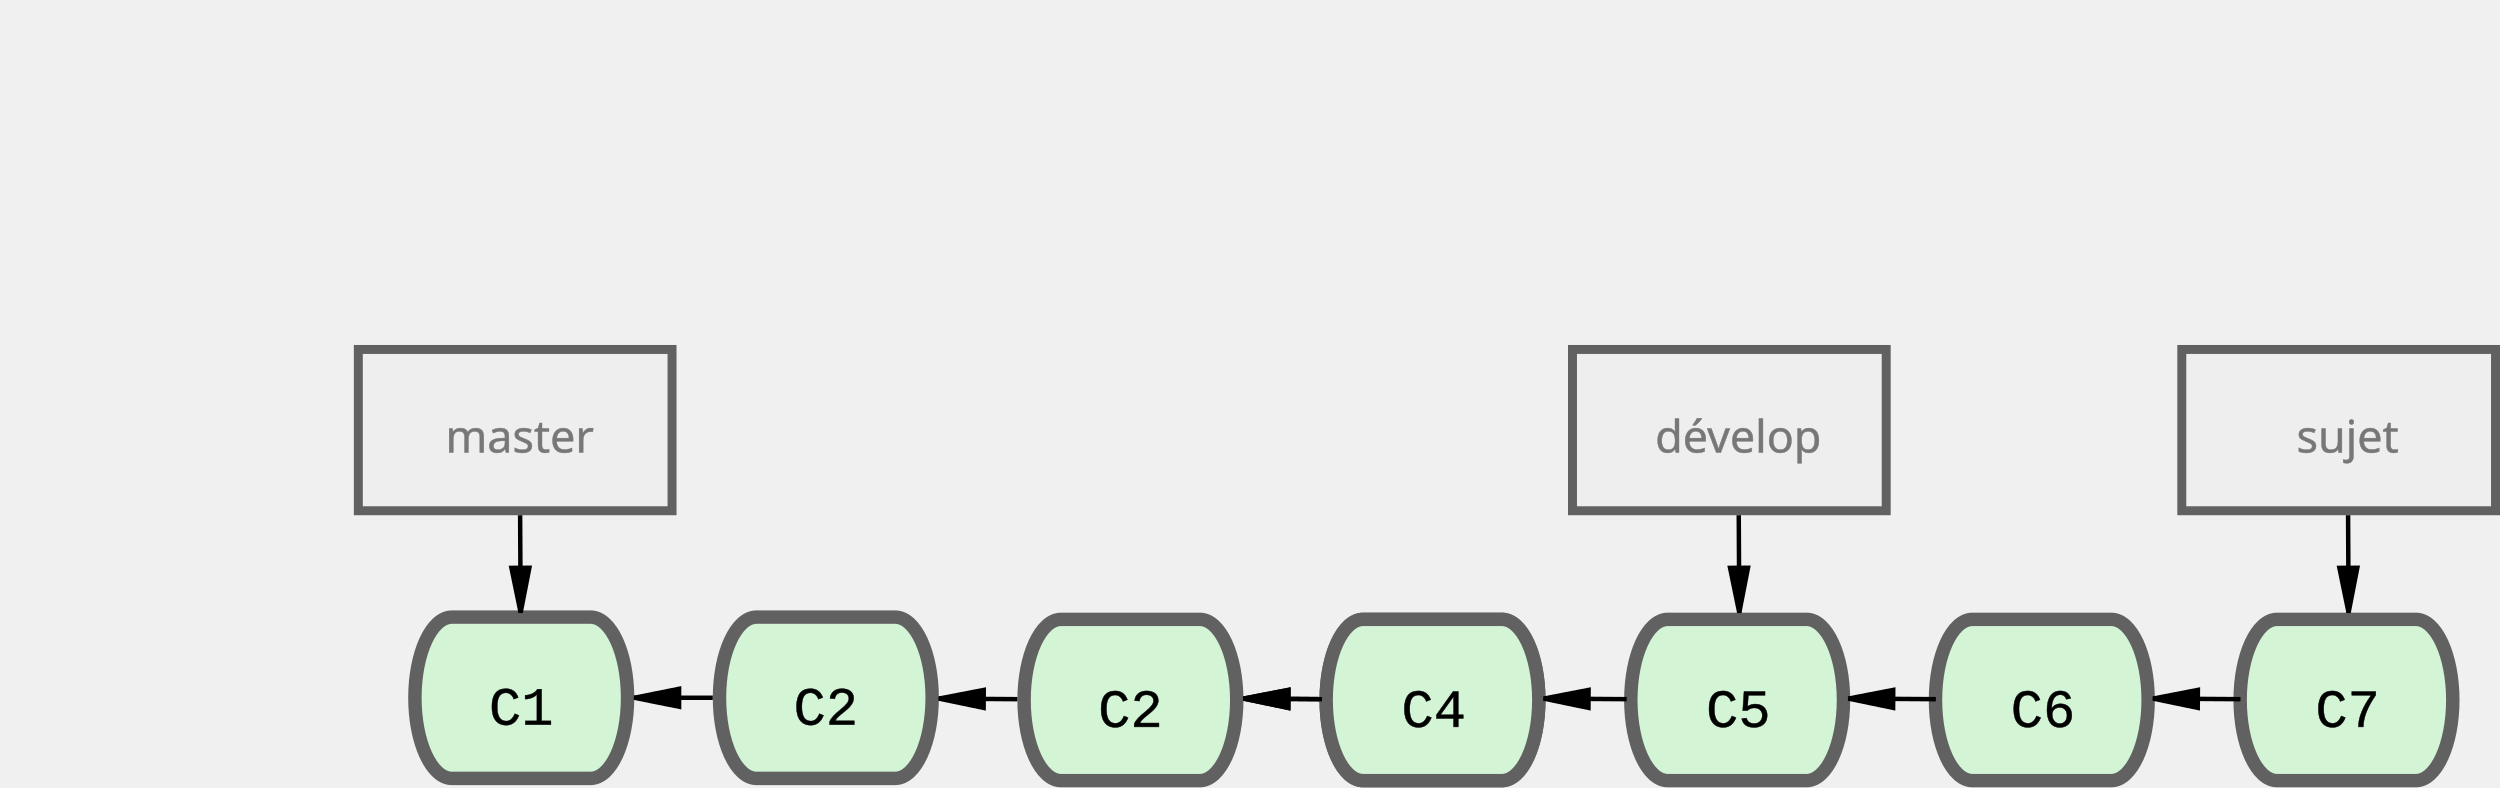
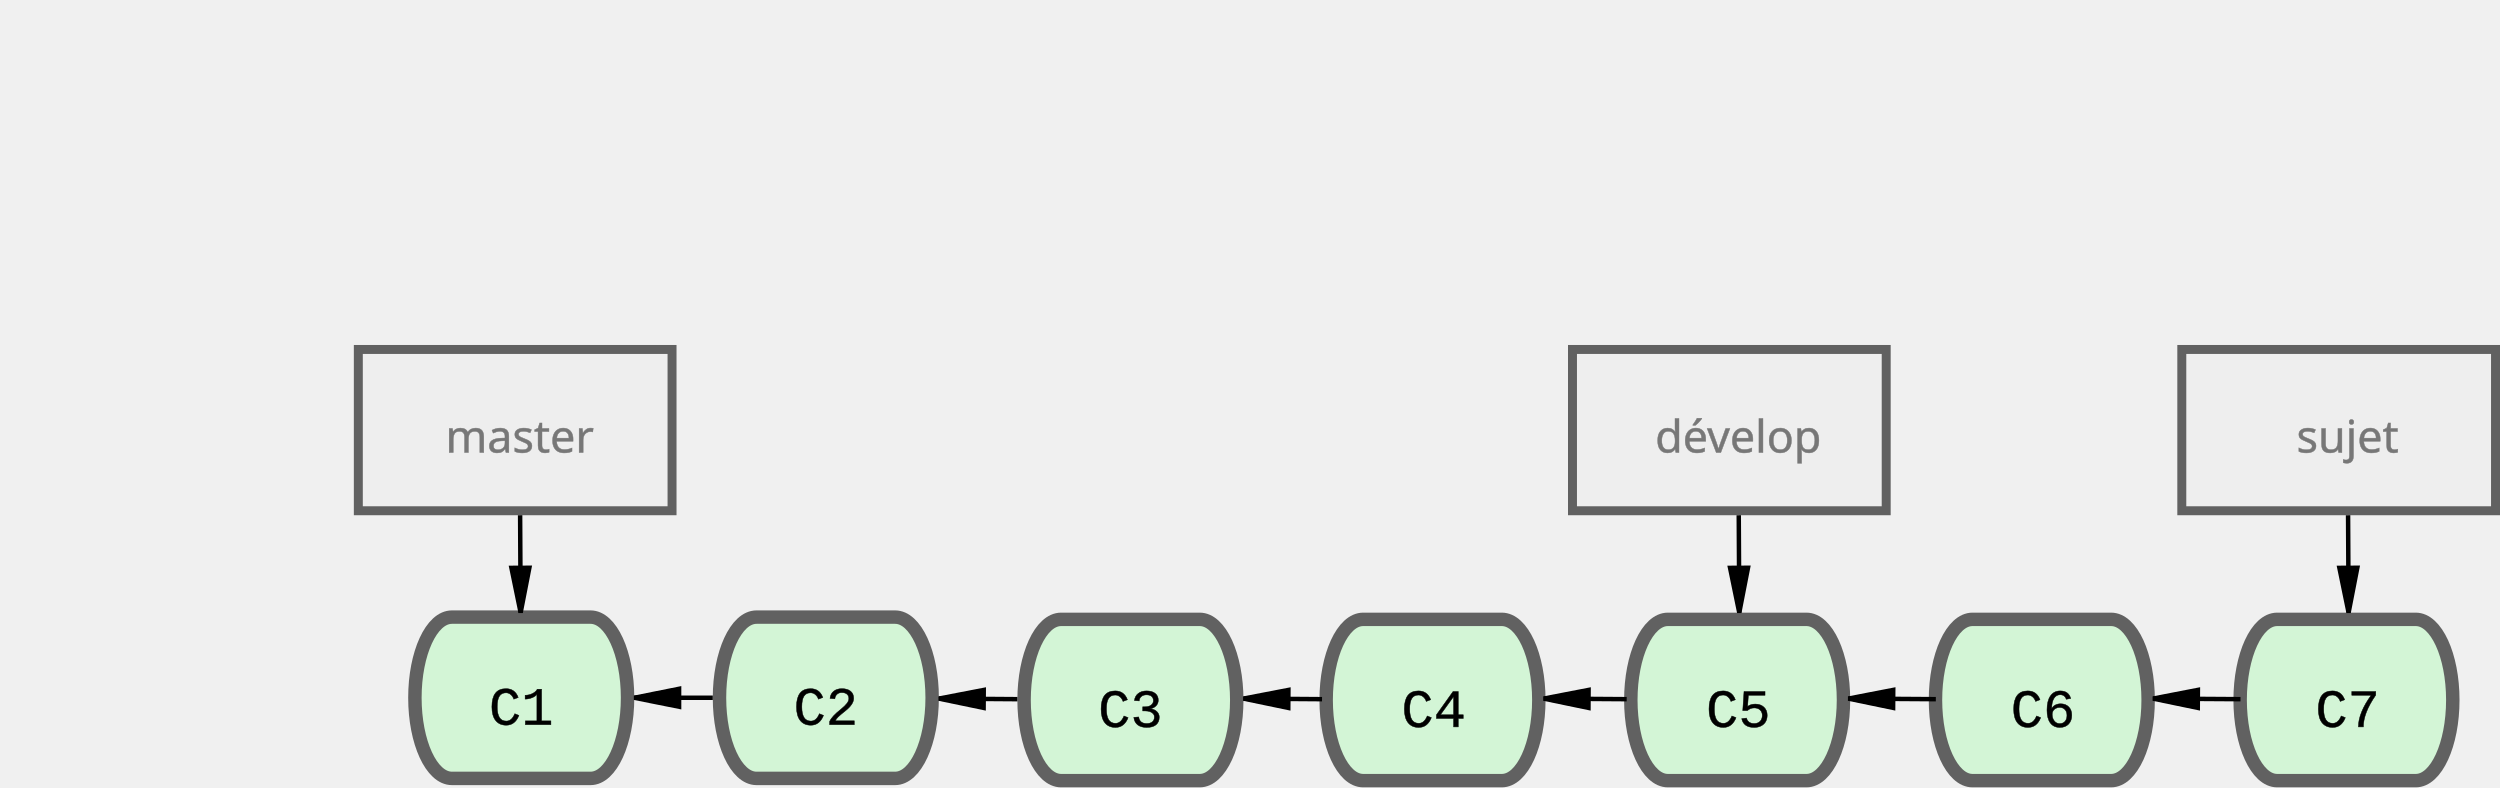
<svg xmlns="http://www.w3.org/2000/svg">
  <defs>
    <marker id="Arrow1Lend" orient="auto" refX="0.0" refY="0.0" style="overflow:visible;">
      <path d="M -10,0.0 L -10.0,-2.0 L 0.0,0.0 L -10.0,2.0 z " id="path3666" style="fill-rule:evenodd;stroke:#000000;stroke-width:1.0px;marker-start:none;" />
    </marker>
  </defs>
  <g style="stroke:#000000;fill:#fff">
    <rect height="36.0" id="1343" rx="8.265" ry="18.0" style="stroke:#616161;stroke-width:3px;fill:#d3f5d6" width="47.465" x="160.591" y="137.74" />
    <text id="1343_text" style="fill:#000000;stroke:#000000;stroke-width:0.1px;font-family: Courier New;font-size:12px" x="160.591" y="137.74">
      <tspan fill="#000000" font-family="Courier;" font-size="12.0px" id="1343_line1" stroke="#000000" text-align="center" text-anchor="middle" x="184.323" y="161.74">C2</tspan>
    </text>
    <rect height="36.0" id="1344" rx="8.265" ry="18.0" style="stroke:#616161;stroke-width:3px;fill:#d3f5d6" width="47.465" x="92.606" y="137.74" />
    <text id="1344_text" style="fill:#000000;stroke:#000000;stroke-width:0.1px;font-family: Courier New;font-size:12px" x="92.606" y="137.74">
      <tspan fill="#000000" font-family="Courier;" font-size="12.0px" id="1344_line1" stroke="#000000" text-align="center" text-anchor="middle" x="116.338" y="161.74">C1</tspan>
    </text>
    <path d="M 159.091,155.74 L 141.571,155.74" id="1348" style="marker-start:none;stroke:#000000;marker-end:url(#Arrow1Lend);fill:none" />
    <rect height="36.0" id="1352" style="stroke:#616161;stroke-width:2px;fill:#eeeeee" width="70.022" x="79.978" y="78.0" />
    <text id="1352_text" style="fill:#cccccc;stroke:#cccccc;stroke-width:0.1px;font-family: Luxi Sans;font-size:10px" x="79.978" y="78.0">
      <tspan fill="#777777" font-family="LucidaGrande;" font-size="10.0px" id="1352_line1" stroke="#777777" text-align="center" text-anchor="middle" x="115.989" y="101.0">master</tspan>
    </text>
    <path d="M 116.09,115.0 L 116.206,136.74" id="1353" style="marker-start:none;stroke:#000000;marker-end:url(#Arrow1Lend);fill:none" />
    <rect height="36.0" id="1354" rx="8.265" ry="18.0" style="stroke:#616161;stroke-width:3px;fill:#d3f5d6" width="47.465" x="228.577" y="138.24" />
    <text id="1354_text" style="fill:#000000;stroke:#000000;stroke-width:0.1px;font-family: Courier New;font-size:12px" x="228.577" y="138.24">
-       <tspan fill="#000000" font-family="Courier;" font-size="12.0px" id="1354_line1" stroke="#000000" text-align="center" text-anchor="middle" x="252.309" y="162.24">C2</tspan>
+       <tspan fill="#000000" font-family="Courier;" font-size="12.0px" id="1354_line1" stroke="#000000" text-align="center" text-anchor="middle" x="252.309" y="162.24">C3</tspan>
    </text>
    <path d="M 227.077,156.054 L 209.555,155.926" id="1355" style="marker-start:none;stroke:#000000;marker-end:url(#Arrow1Lend);fill:none" />
-     <rect height="36.0" id="1354" rx="8.265" ry="18.0" style="stroke:#616161;stroke-width:3px;fill:#d3f5d6" width="47.465" x="296.0" y="138.24" />
-     <text id="1354_text" style="fill:#000000;stroke:#000000;stroke-width:0.1px;font-family: Courier New;font-size:12px" x="296.0" y="138.24">
-       <tspan fill="#000000" font-family="Courier;" font-size="12.0px" id="1354_line1" stroke="#000000" text-align="center" text-anchor="middle" x="320.0" y="162.24">C3</tspan>
-     </text>
-     <path d="M 295.077,156.054 L 277.555,155.926" id="1355" style="marker-start:none;stroke:#000000;marker-end:url(#Arrow1Lend);fill:none" />
    <rect height="36.0" id="1356" rx="8.265" ry="18.0" style="stroke:#616161;stroke-width:3px;fill:#d3f5d6" width="47.465" x="296.0" y="138.24" />
    <text id="1356_text" style="fill:#000000;stroke:#000000;stroke-width:0.1px;font-family: Courier New;font-size:12px" x="296.0" y="138.24">
      <tspan fill="#000000" font-family="Courier;" font-size="12.0px" id="1356_line1" stroke="#000000" text-align="center" text-anchor="middle" x="320.0" y="162.24">C4</tspan>
    </text>
    <path d="M 295.077,156.054 L 277.555,155.926" id="1357" style="marker-start:none;stroke:#000000;marker-end:url(#Arrow1Lend);fill:none" />
    <rect height="36.0" id="1358" rx="8.265" ry="18.0" style="stroke:#616161;stroke-width:3px;fill:#d3f5d6" width="47.465" x="364.0" y="138.24" />
    <text id="1358_text" style="fill:#000000;stroke:#000000;stroke-width:0.1px;font-family: Courier New;font-size:12px" x="364.0" y="138.24">
      <tspan fill="#000000" font-family="Courier;" font-size="12.0px" id="1358_line1" stroke="#000000" text-align="center" text-anchor="middle" x="388.0" y="162.24">C5</tspan>
    </text>
    <path d="M 363.077,156.054 L 344.555,155.926" id="1359" style="marker-start:none;stroke:#000000;marker-end:url(#Arrow1Lend);fill:none" />
    <rect height="36.0" id="1360" rx="8.265" ry="18.0" style="stroke:#616161;stroke-width:3px;fill:#d3f5d6" width="47.465" x="432.0" y="138.24" />
    <text id="1360_text" style="fill:#000000;stroke:#000000;stroke-width:0.1px;font-family: Courier New;font-size:12px" x="432.0" y="138.24">
      <tspan fill="#000000" font-family="Courier;" font-size="12.0px" id="1360_line1" stroke="#000000" text-align="center" text-anchor="middle" x="456.0" y="162.24">C6</tspan>
    </text>
    <path d="M 432.077,156.054 L 412.555,155.926" id="1361" style="marker-start:none;stroke:#000000;marker-end:url(#Arrow1Lend);fill:none" />
    <rect height="36.0" id="1362" rx="8.265" ry="18.0" style="stroke:#616161;stroke-width:3px;fill:#d3f5d6" width="47.465" x="500.0" y="138.24" />
    <text id="1362_text" style="fill:#000000;stroke:#000000;stroke-width:0.1px;font-family: Courier New;font-size:12px" x="500.0" y="138.24">
      <tspan fill="#000000" font-family="Courier;" font-size="12.0px" id="1362_line1" stroke="#000000" text-align="center" text-anchor="middle" x="524.0" y="162.24">C7</tspan>
    </text>
    <path d="M 500.077,156.054 L 480.555,155.926" id="1363" style="marker-start:none;stroke:#000000;marker-end:url(#Arrow1Lend);fill:none" />
    <rect height="36.0" id="1364" style="stroke:#616161;stroke-width:2px;fill:#eeeeee" width="70.022" x="350.978" y="78.0" />
    <text id="1364_text" style="fill:#cccccc;stroke:#cccccc;stroke-width:0.1px;font-family: Luxi Sans;font-size:10px" x="350.978" y="78.0">
      <tspan fill="#777777" font-family="LucidaGrande;" font-size="10.0px" id="1364_line1" stroke="#777777" text-align="center" text-anchor="middle" x="387.989" y="101.0">dévelop</tspan>
    </text>
    <path d="M 388.09,115.0 L 388.206,136.74" id="1364" style="marker-start:none;stroke:#000000;marker-end:url(#Arrow1Lend);fill:none" />
    <rect height="36.0" id="1366" style="stroke:#616161;stroke-width:2px;fill:#eeeeee" width="70.022" x="486.978" y="78.0" />
    <text id="1366_text" style="fill:#cccccc;stroke:#cccccc;stroke-width:0.1px;font-family: Luxi Sans;font-size:10px" x="486.978" y="78.0">
      <tspan fill="#777777" font-family="LucidaGrande;" font-size="10.0px" id="1366_line1" stroke="#777777" text-align="center" text-anchor="middle" x="523.989" y="101.0">sujet</tspan>
    </text>
    <path d="M 524.09,115.0 L 524.206,136.74" id="1367" style="marker-start:none;stroke:#000000;marker-end:url(#Arrow1Lend);fill:none" />
  </g>
</svg>
